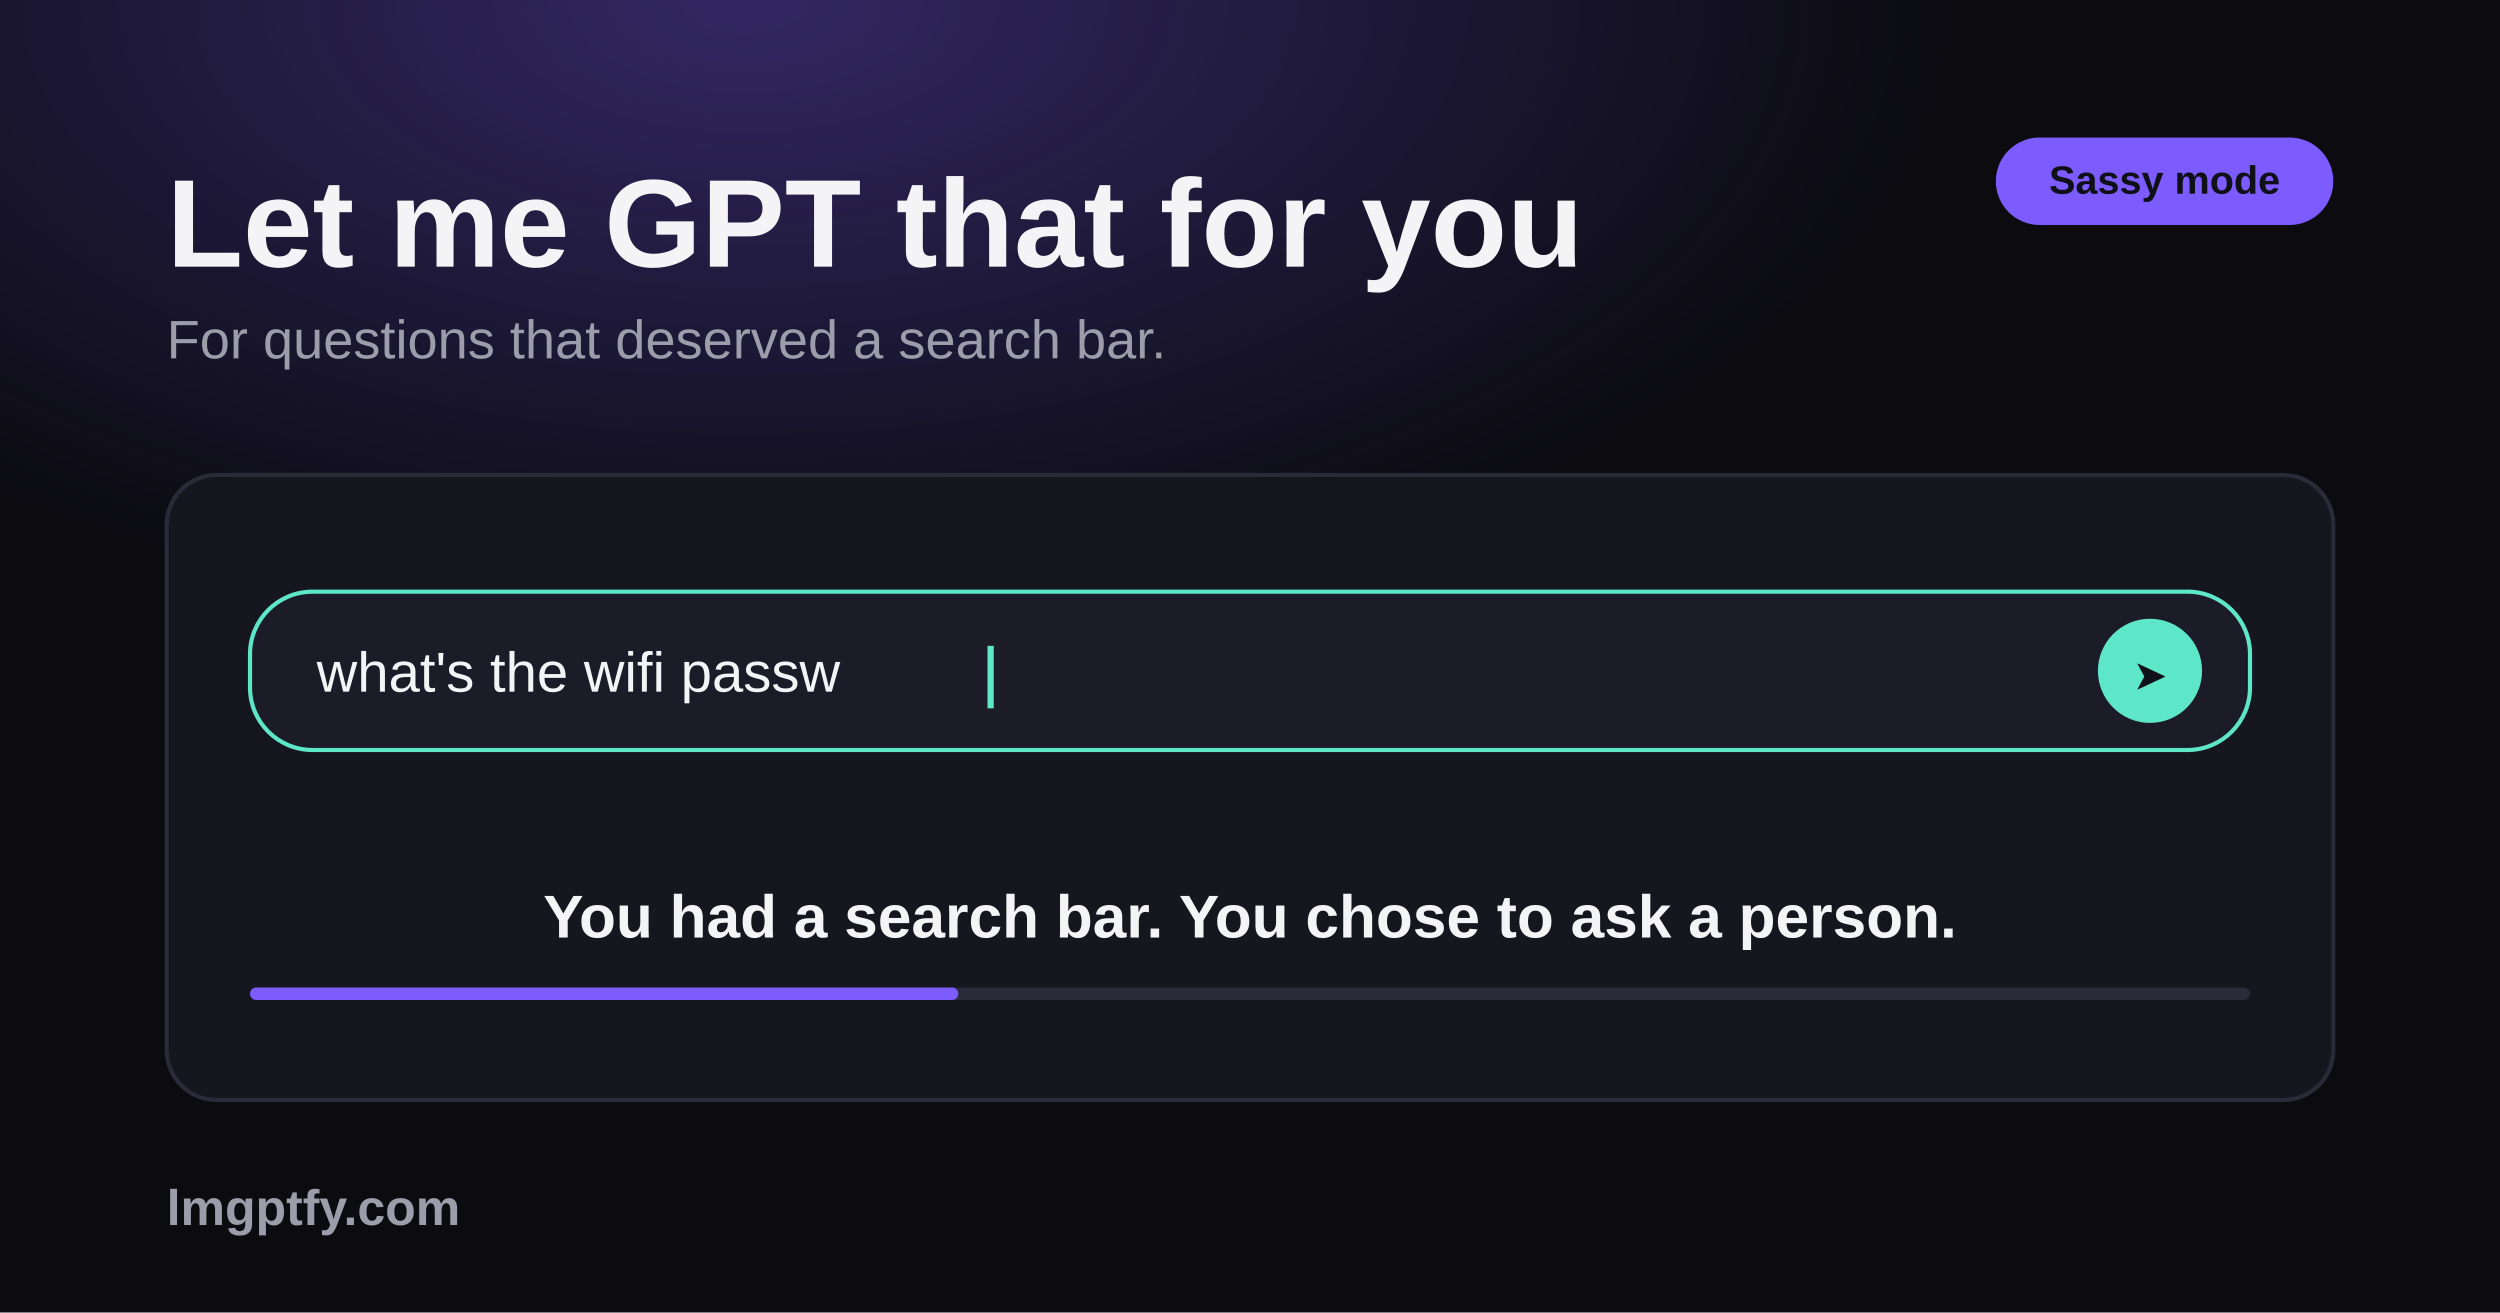
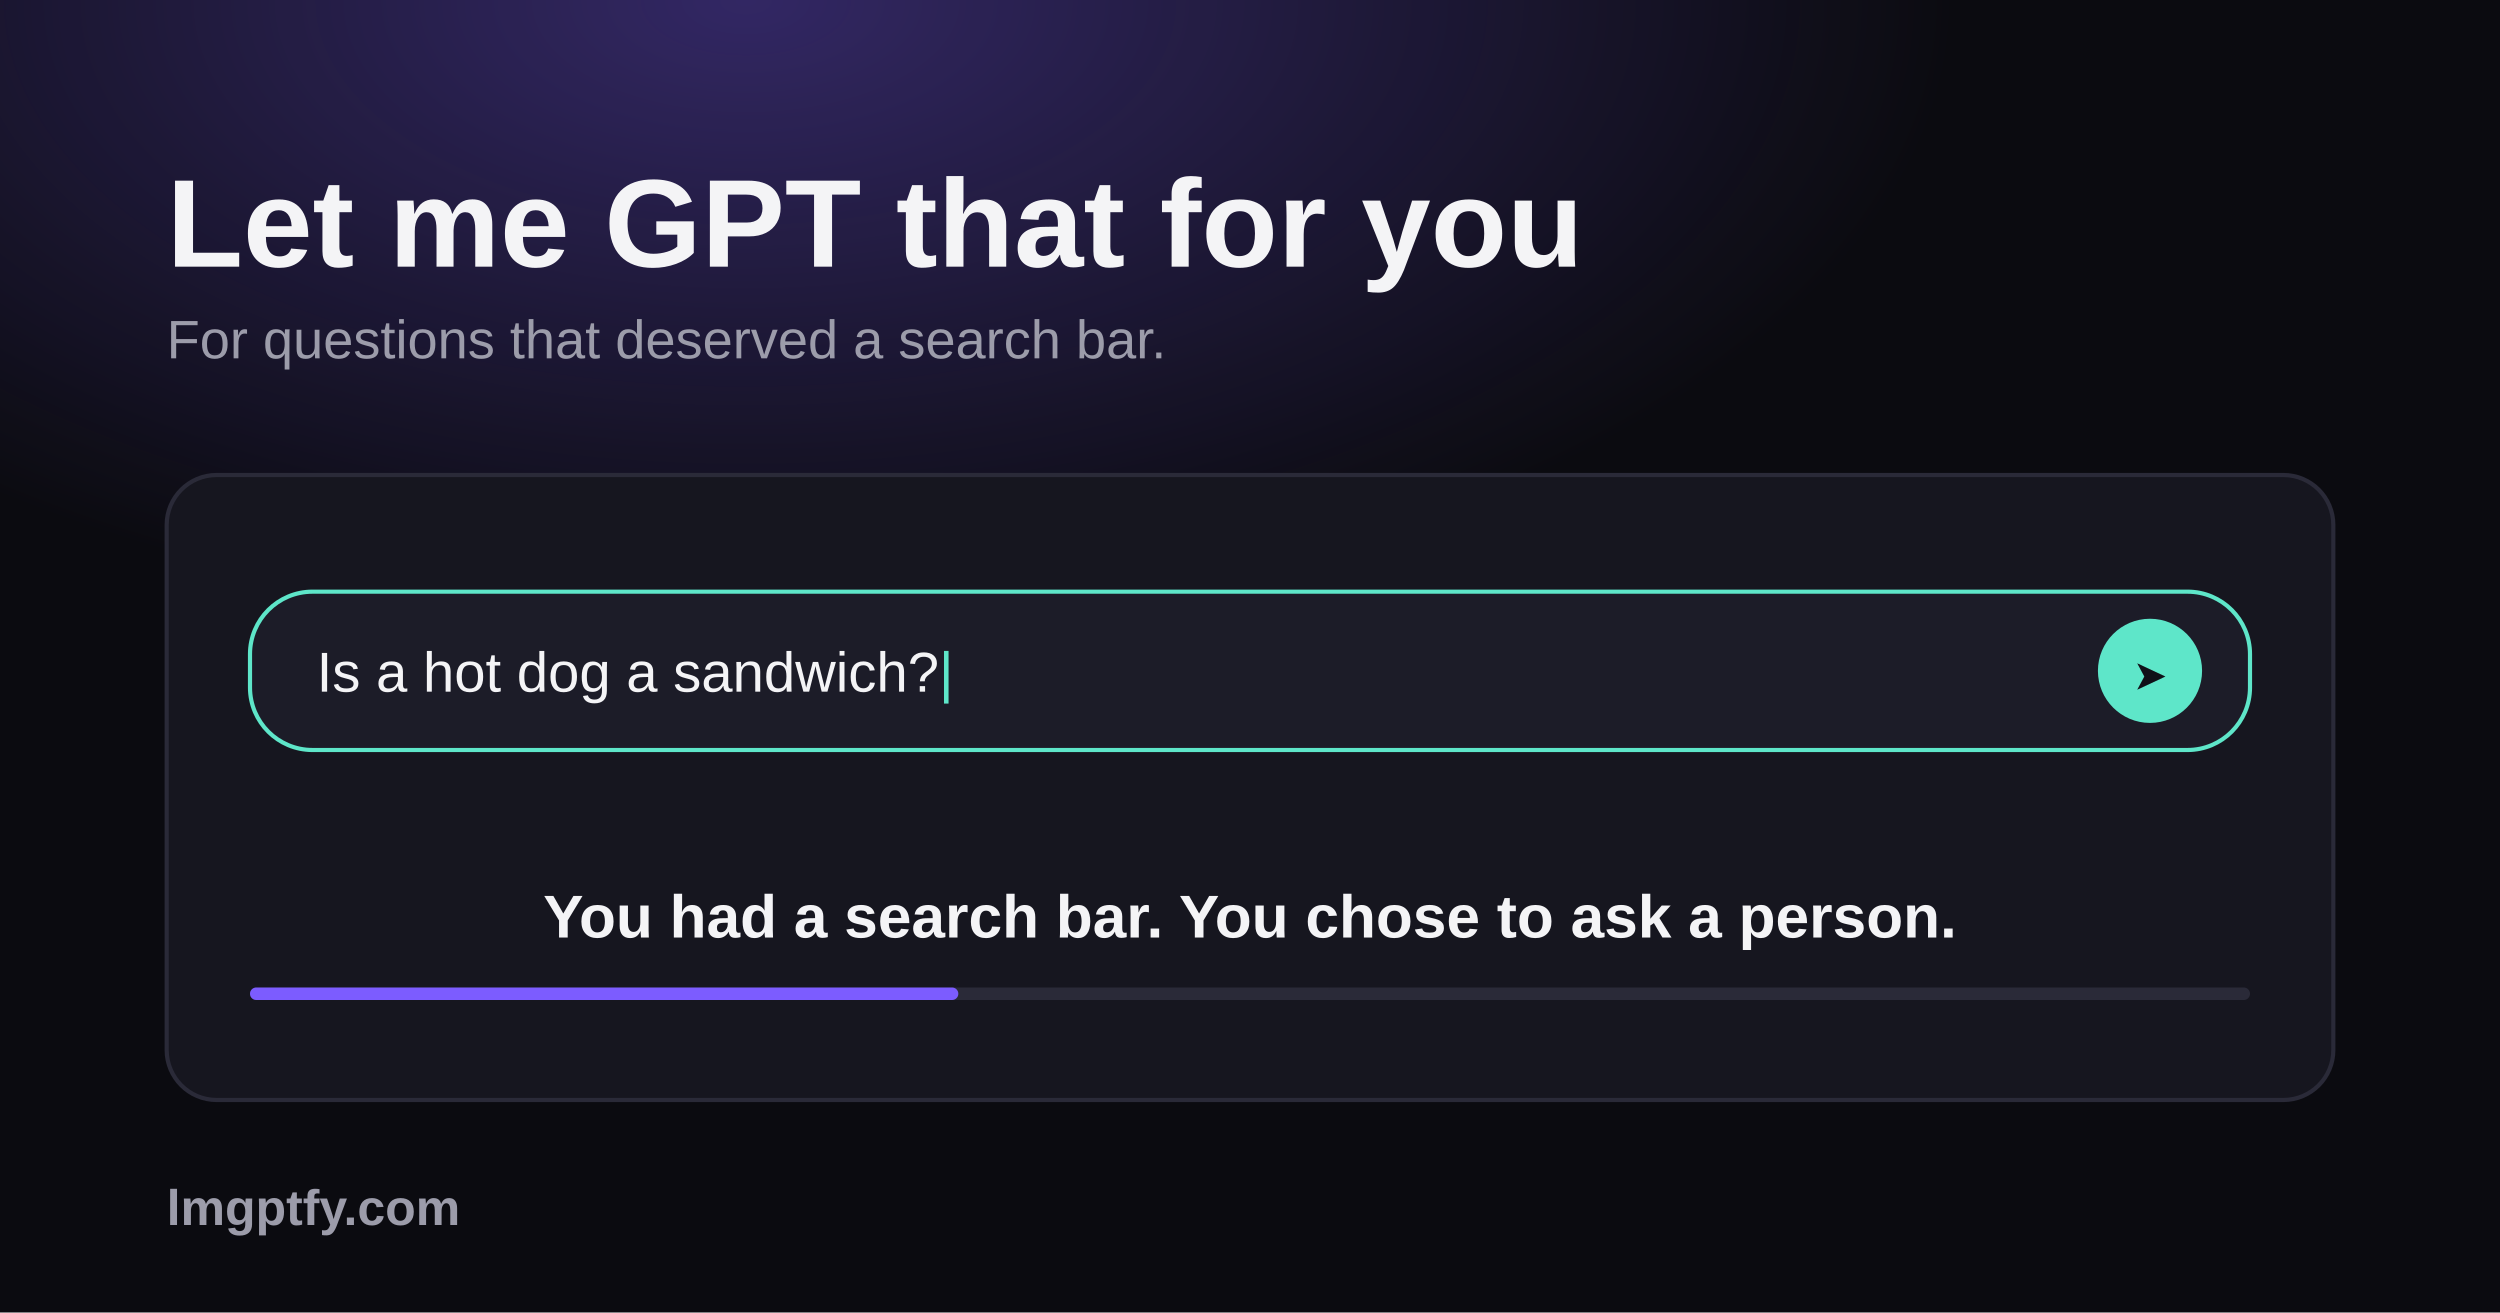
<svg xmlns="http://www.w3.org/2000/svg" width="1200" height="630" viewBox="0 0 1200 630">
  <defs>
    <radialGradient id="glow" cx="30%" cy="0%" r="80%">
      <stop offset="0%" stop-color="#7c5cff" stop-opacity="0.35" />
      <stop offset="60%" stop-color="#7c5cff" stop-opacity="0" />
    </radialGradient>
  </defs>
  <rect width="1200" height="630" fill="#0b0b10" />
  <rect width="1200" height="630" fill="url(#glow)" />
  <text x="80" y="128" font-family="Arial, Helvetica, sans-serif" font-size="60" font-weight="800" fill="#f4f4f6">Let me GPT that for you</text>
  <text x="80" y="172" font-family="Arial, Helvetica, sans-serif" font-size="26" fill="#9c9caa">For questions that deserved a search bar.</text>
-   <rect x="958" y="66" rx="21" ry="21" width="162" height="42" fill="#7c5cff" />
-   <text x="1039" y="93" font-family="Arial, Helvetica, sans-serif" font-size="19" font-weight="700" fill="#101018" text-anchor="middle">Sassy mode</text>
  <rect x="80" y="228" rx="24" ry="24" width="1040" height="300" fill="#16161f" stroke="#2a2a38" stroke-width="2" />
  <rect x="120" y="284" rx="30" ry="30" width="960" height="76" fill="#1c1c28" stroke="#5ee6c9" stroke-width="2" />
-   <text x="152" y="332" font-family="Arial, Helvetica, sans-serif" font-size="27" fill="#f4f4f6">what's the wifi passw</text>
-   <rect x="474" y="310" width="3" height="30" fill="#5ee6c9" />
+   <text x="152" y="332" font-family="Arial, Helvetica, sans-serif" font-size="27" fill="#f4f4f6">Is a hot dog a sandwich?<tspan fill="#5ee6c9" font-weight="400">|</tspan>
+   </text>
  <circle cx="1032" cy="322" r="25" fill="#5ee6c9" />
  <text x="1032" y="331" font-family="Arial, Helvetica, sans-serif" font-size="20" fill="#101018" text-anchor="middle">➤</text>
  <text x="600" y="450" font-family="Arial, Helvetica, sans-serif" font-size="29" font-weight="700" fill="#f4f4f6" text-anchor="middle">You had a search bar. You chose to ask a person.</text>
  <rect x="120" y="474" rx="3" ry="3" width="960" height="6" fill="#2a2a38" />
  <rect x="120" y="474" rx="3" ry="3" width="340" height="6" fill="#7c5cff" />
  <text x="80" y="588" font-family="Arial, Helvetica, sans-serif" font-size="24" font-weight="700" fill="#9c9caa">lmgptfy.com</text>
</svg>
